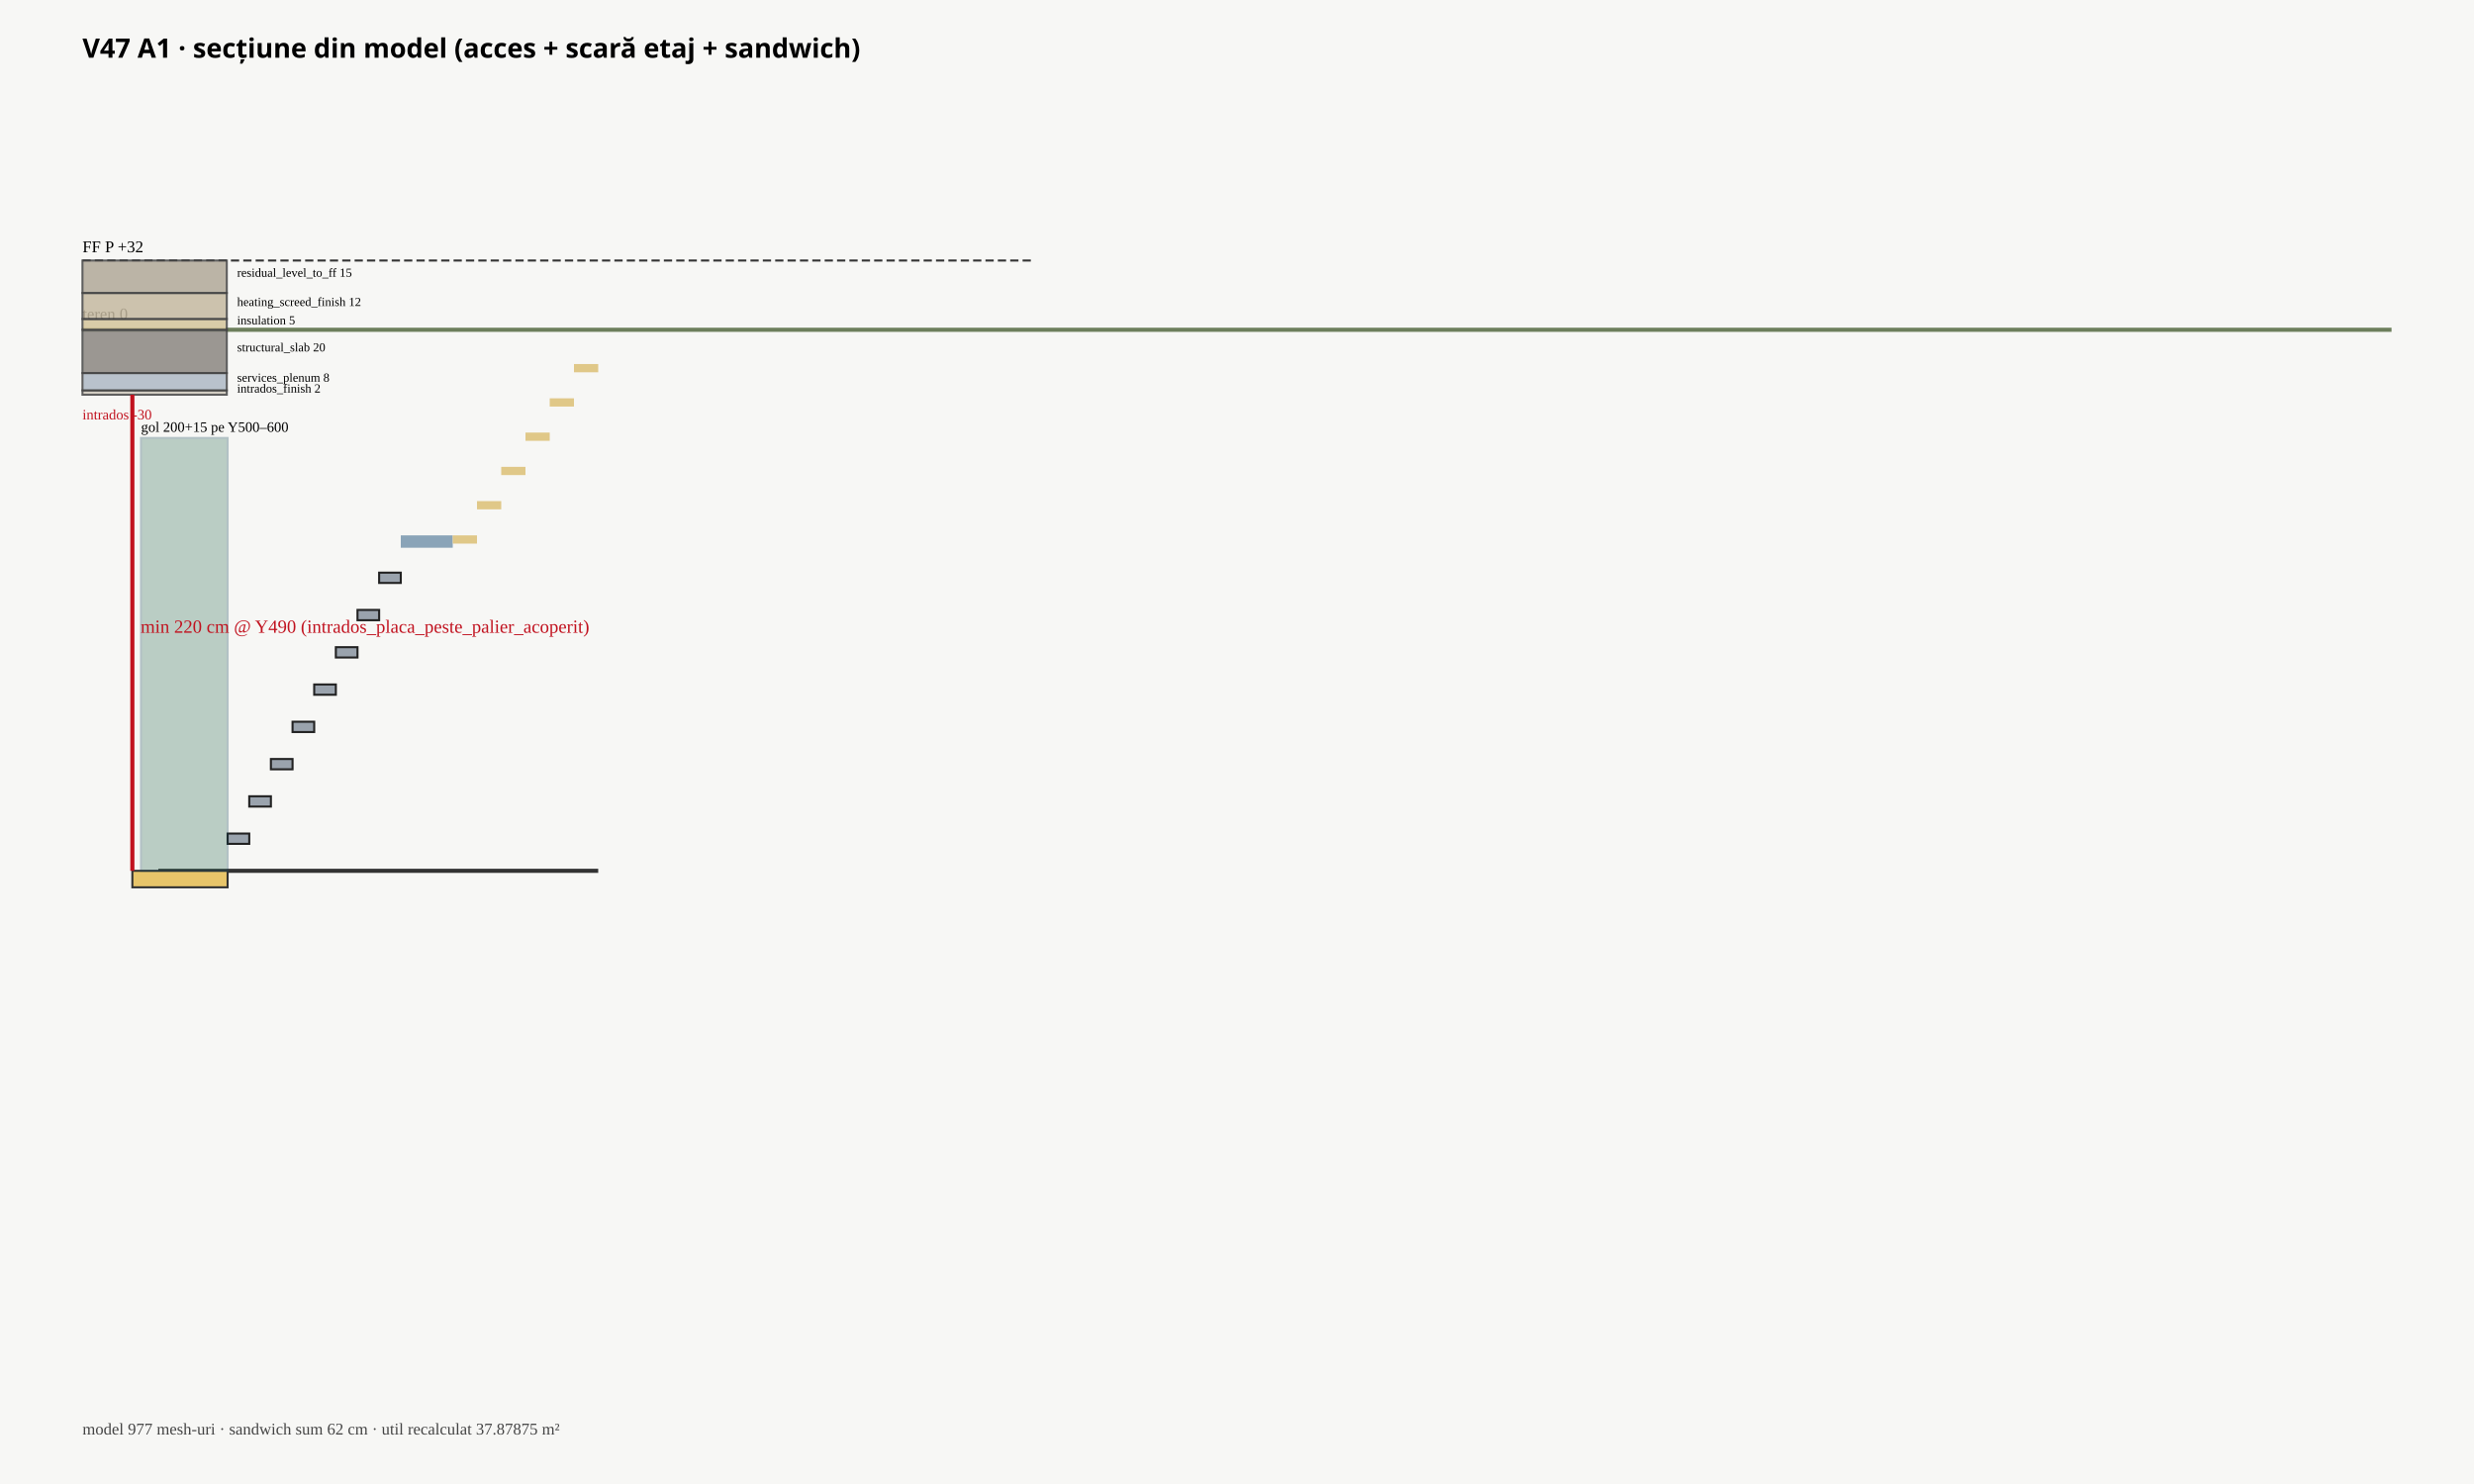
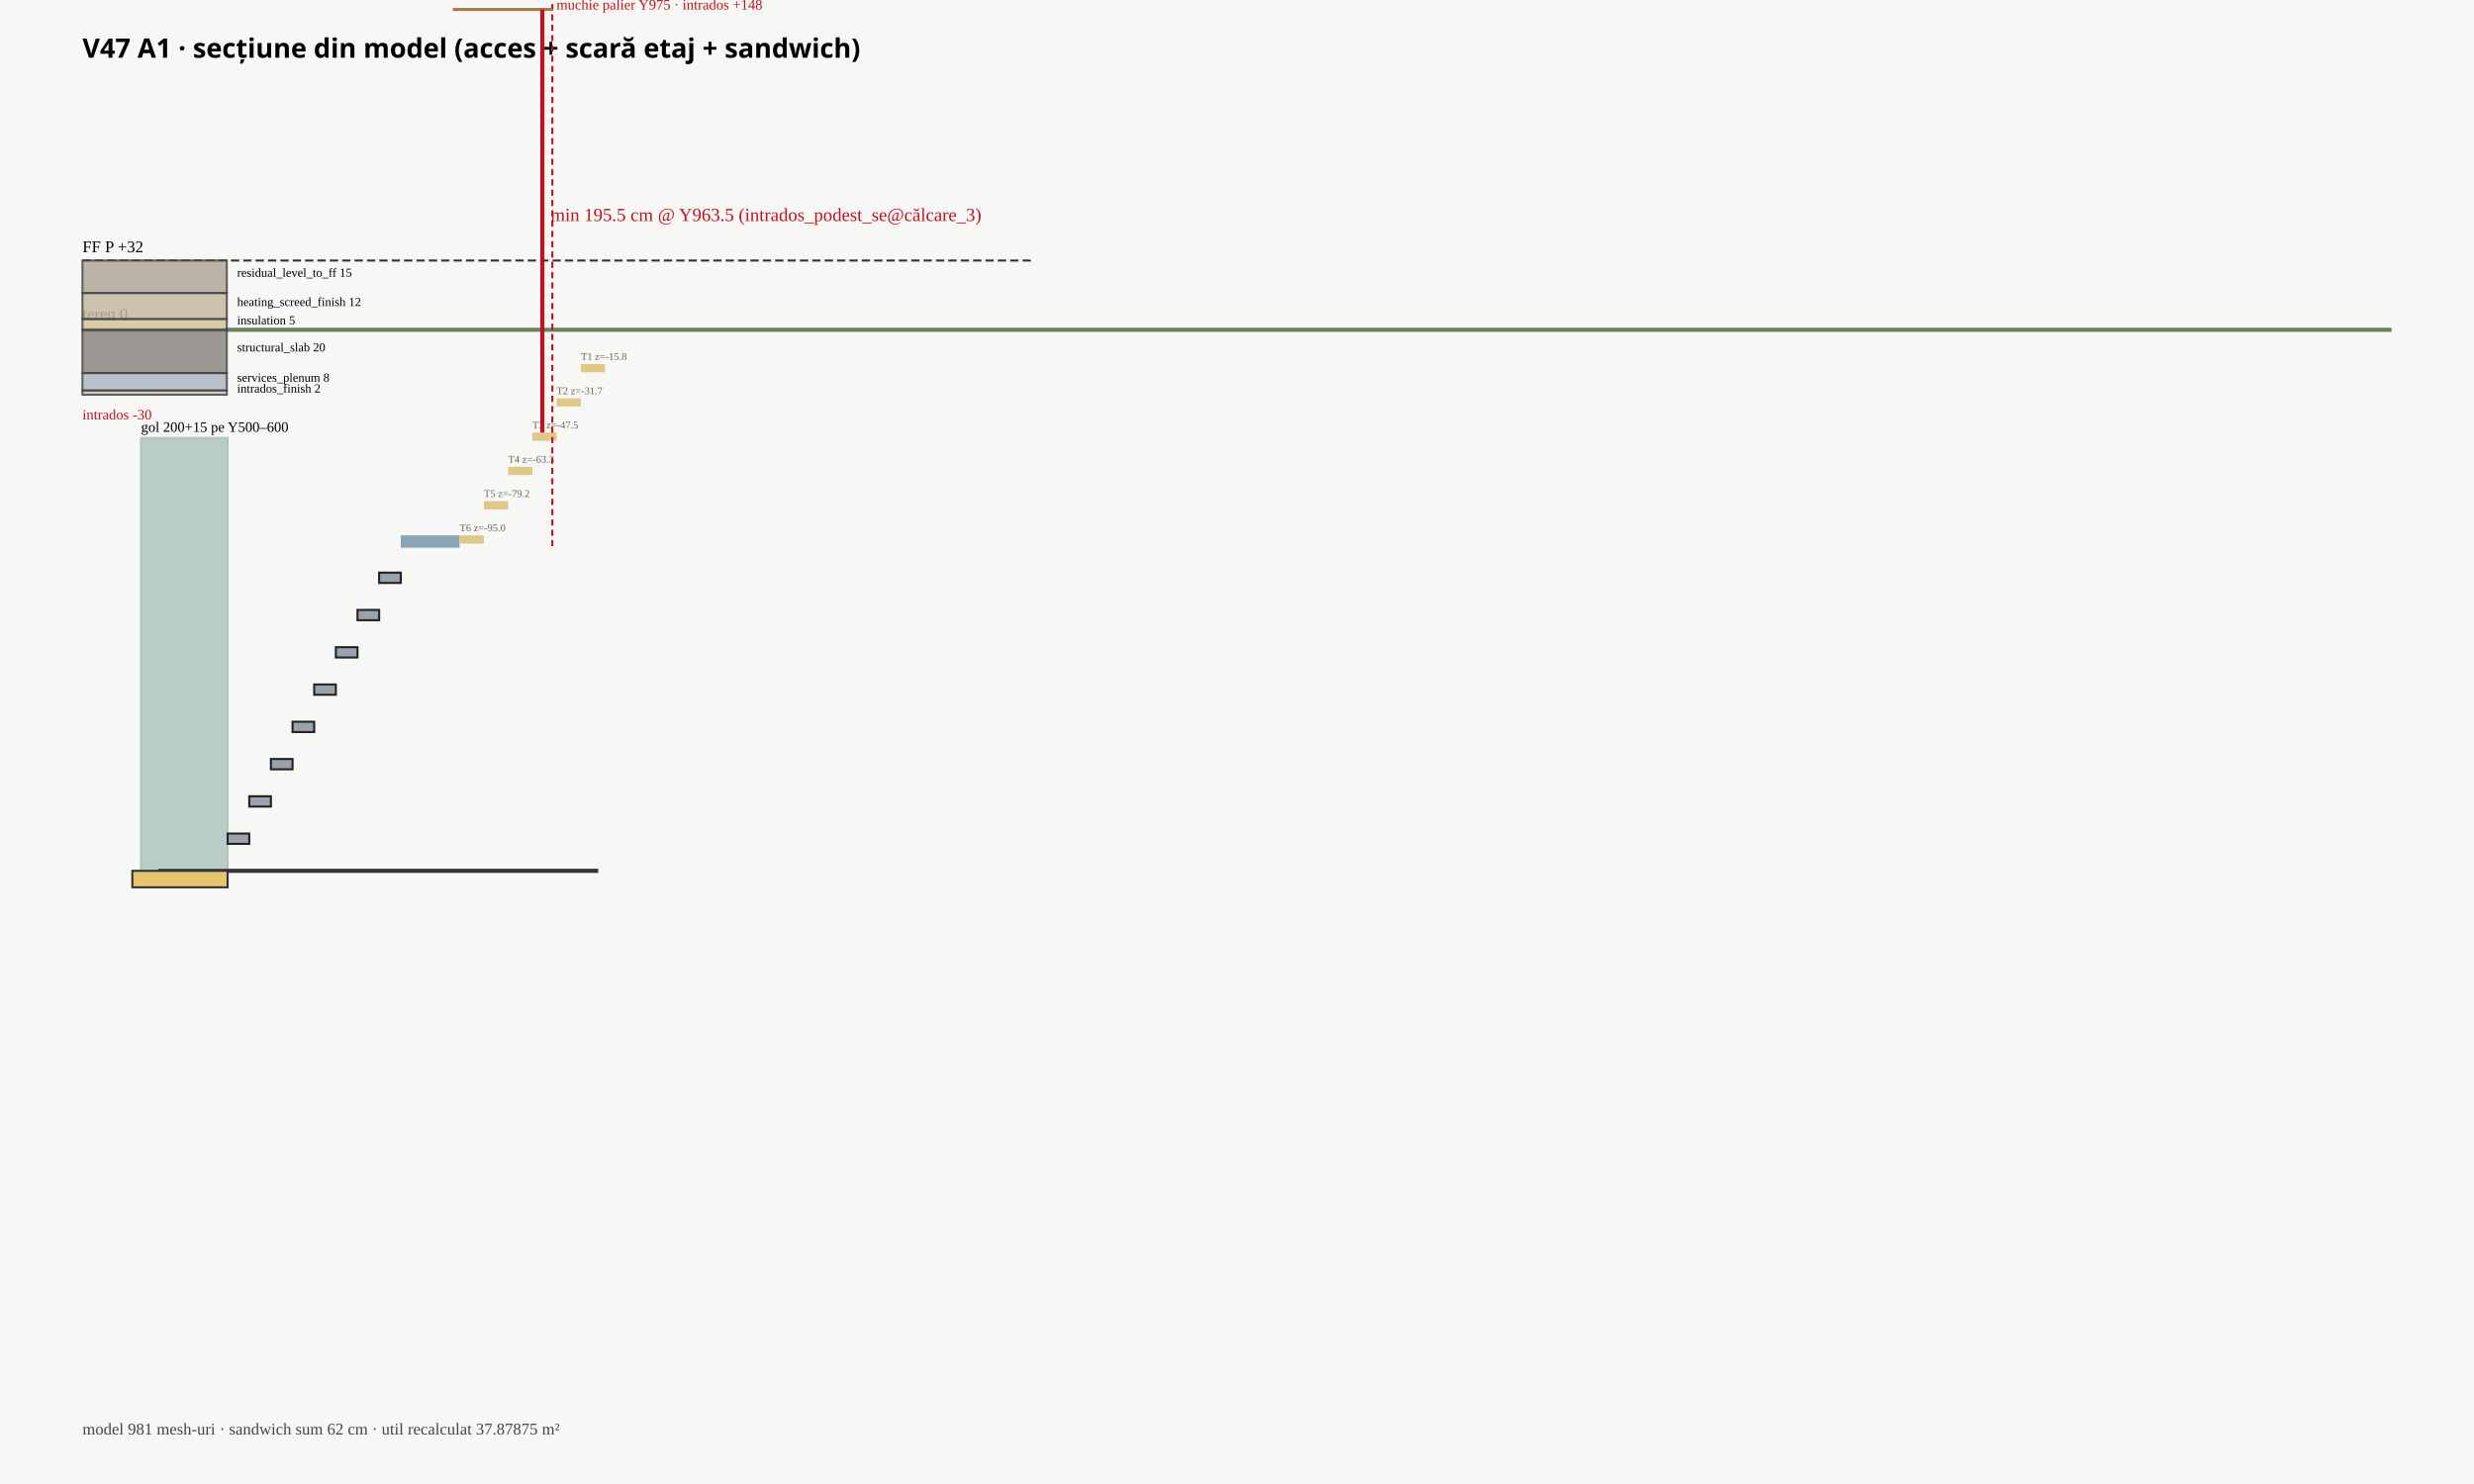
<svg xmlns="http://www.w3.org/2000/svg" width="1200" height="720" viewBox="0 0 1200 720">
  <rect width="100%" height="100%" fill="#f7f7f5" />
  <text x="40" y="28" font-size="13" font-weight="600" font-family="IBM Plex Sans,Segoe UI,sans-serif">V47 A1 · secțiune din model (acces + scară etaj + sandwich)</text>
  <line x1="40" y1="160" x2="1160" y2="160" stroke="#6d7f5c" stroke-width="2" />
  <text x="40" y="155" font-size="8">teren 0</text>
  <line x1="40" y1="126.4" x2="500" y2="126.4" stroke="#333" stroke-dasharray="4 2" />
  <text x="40" y="122.4" font-size="8">FF P +32</text>
  <line x1="40" y1="-176" x2="400" y2="-176" stroke="#555" stroke-dasharray="3 2" />
  <text x="40" y="-180" font-size="8">FF E +320</text>
  <rect x="40" y="189.4" width="70" height="2.1" fill="#cfc8bc" stroke="#444" opacity="0.85" />
  <text x="115" y="190.45" font-size="6">intrados_finish 2</text>
  <rect x="40" y="181" width="70" height="8.4" fill="#aeb8c4" stroke="#444" opacity="0.85" />
  <text x="115" y="185.2" font-size="6">services_plenum 8</text>
  <rect x="40" y="160" width="70" height="21" fill="#8b8680" stroke="#444" opacity="0.85" />
  <text x="115" y="170.5" font-size="6">structural_slab 20</text>
  <rect x="40" y="154.75" width="70" height="5.25" fill="#d4c49a" stroke="#444" opacity="0.85" />
  <text x="115" y="157.375" font-size="6">insulation 5</text>
  <rect x="40" y="142.15" width="70" height="12.6" fill="#c4b8a0" stroke="#444" opacity="0.85" />
  <text x="115" y="148.45" font-size="6">heating_screed_finish 12</text>
  <rect x="40" y="126.4" width="70" height="15.75" fill="#b0a898" stroke="#444" opacity="0.85" />
  <text x="115" y="134.275" font-size="6">residual_level_to_ff 15</text>
  <text x="40" y="203.5" font-size="7" fill="#c1121f">intrados -30</text>
  <line x1="76.8" y1="422.5" x2="290.16" y2="422.5" stroke="#333" stroke-width="2" />
  <rect x="207" y="-24.8" width="12.6" height="3.15" fill="#7a8390" stroke="#222" />
  <rect x="207" y="-24.79" width="12.6" height="21" fill="#5a6570" opacity="0.55" />
  <rect x="194.4" y="-41.6" width="12.6" height="3.15" fill="#7a8390" stroke="#222" />
  <rect x="194.4" y="-41.59" width="12.6" height="21" fill="#5a6570" opacity="0.55" />
  <rect x="181.8" y="-58.4" width="12.6" height="3.15" fill="#7a8390" stroke="#222" />
  <rect x="181.8" y="-58.39" width="12.6" height="21" fill="#5a6570" opacity="0.55" />
  <rect x="169.2" y="-75.2" width="12.6" height="3.15" fill="#7a8390" stroke="#222" />
  <rect x="169.2" y="-75.19" width="12.6" height="21" fill="#5a6570" opacity="0.55" />
  <rect x="156.6" y="-92" width="12.6" height="3.15" fill="#7a8390" stroke="#222" />
  <rect x="156.6" y="-91.99" width="12.6" height="21" fill="#5a6570" opacity="0.55" />
  <rect x="144" y="-108.8" width="12.6" height="3.15" fill="#7a8390" stroke="#222" />
  <rect x="144" y="-108.79" width="12.6" height="21" fill="#5a6570" opacity="0.55" />
  <rect x="131.4" y="-125.6" width="12.6" height="3.15" fill="#7a8390" stroke="#222" />
  <rect x="131.4" y="-125.59" width="12.6" height="21" fill="#5a6570" opacity="0.55" />
  <rect x="118.8" y="-142.4" width="12.6" height="3.15" fill="#7a8390" stroke="#222" />
  <rect x="118.8" y="-142.389" width="12.6" height="21" fill="#5a6570" opacity="0.55" />
  <rect x="106.2" y="-159.2" width="12.6" height="3.15" fill="#7a8390" stroke="#222" />
  <rect x="106.2" y="-159.19" width="12.6" height="21" fill="#5a6570" opacity="0.55" />
  <rect x="219.6" y="-8" width="48.3" height="6" fill="#c4b496" />
  <text x="223.8" y="-12" font-size="7">podest SE +128 vs FF</text>
  <rect x="55.8" y="-176" width="50.4" height="12.6" fill="#e4ddd0" stroke="#333" />
  <text x="55.8" y="-180" font-size="7">palier sup. etaj</text>
  <rect x="183.9" y="277.833" width="10.5" height="5" fill="#9aa3ad" stroke="#222" />
  <rect x="173.4" y="295.917" width="10.5" height="5" fill="#9aa3ad" stroke="#222" />
  <rect x="162.9" y="314" width="10.5" height="5" fill="#9aa3ad" stroke="#222" />
  <rect x="152.4" y="332.083" width="10.5" height="5" fill="#9aa3ad" stroke="#222" />
  <rect x="141.9" y="350.167" width="10.5" height="5" fill="#9aa3ad" stroke="#222" />
  <rect x="131.4" y="368.25" width="10.5" height="5" fill="#9aa3ad" stroke="#222" />
  <rect x="120.9" y="386.333" width="10.5" height="5" fill="#9aa3ad" stroke="#222" />
  <rect x="110.4" y="404.417" width="10.5" height="5" fill="#9aa3ad" stroke="#222" />
-   <rect x="194.4" y="259.75" width="25.2" height="6" fill="#8aa4b8" />
+   <rect x="194.4" y="259.75" width="28.56" height="6" fill="#8aa4b8" />
  <rect x="64.2" y="422.5" width="46.2" height="8" fill="#e8c56a" stroke="#333" />
  <rect x="68.4" y="212.5" width="42" height="210" fill="#2d6a4f" opacity="0.3" stroke="#145" />
  <text x="68.4" y="209.5" font-size="7">gol 200+15 pe Y500–600</text>
-   <rect x="278.4" y="176.625" width="11.76" height="4" fill="#e0c888" />
-   <rect x="266.64" y="193.25" width="11.76" height="4" fill="#e0c888" />
-   <rect x="254.88" y="209.875" width="11.76" height="4" fill="#e0c888" />
-   <rect x="243.12" y="226.5" width="11.76" height="4" fill="#e0c888" />
-   <rect x="231.36" y="243.125" width="11.76" height="4" fill="#e0c888" />
-   <rect x="219.6" y="259.75" width="11.76" height="4" fill="#e0c888" />
-   <line x1="64.2" y1="422.5" x2="64.2" y2="191.5" stroke="#c1121f" stroke-width="2" />
-   <text x="68.2" y="307" font-size="9" fill="#c1121f">min 220 cm @ Y490 (intrados_placa_peste_palier_acoperit)</text>
-   <text x="40" y="696" font-size="8" fill="#444">model 977 mesh-uri · sandwich sum 62 cm · util recalculat 37.87875 m²</text>
+   <rect x="281.76" y="176.625" width="11.76" height="4" fill="#e0c888" />
+   <text x="281.76" y="174.625" font-size="5" fill="#665">T1 z=-15.8</text>
+   <rect x="270" y="193.25" width="11.76" height="4" fill="#e0c888" />
+   <text x="270" y="191.25" font-size="5" fill="#665">T2 z=-31.7</text>
+   <rect x="258.24" y="209.875" width="11.76" height="4" fill="#e0c888" />
+   <text x="258.24" y="207.875" font-size="5" fill="#665">T3 z=-47.5</text>
+   <rect x="246.48" y="226.5" width="11.76" height="4" fill="#e0c888" />
+   <text x="246.48" y="224.5" font-size="5" fill="#665">T4 z=-63.3</text>
+   <rect x="234.72" y="243.125" width="11.76" height="4" fill="#e0c888" />
+   <text x="234.72" y="241.125" font-size="5" fill="#665">T5 z=-79.2</text>
+   <rect x="222.96" y="259.75" width="11.76" height="4" fill="#e0c888" />
+   <text x="222.96" y="257.75" font-size="5" fill="#665">T6 z=-95.0</text>
+   <line x1="267.9" y1="265" x2="267.9" y2="-50" stroke="#c1121f" stroke-dasharray="3 2" />
+   <text x="269.9" y="4.6" font-size="7" fill="#c1121f">muchie palier Y975 · intrados +148</text>
+   <line x1="219.6" y1="4.6" x2="267.9" y2="4.6" stroke="#a67c52" stroke-width="1.5" />
+   <line x1="263.07" y1="209.875" x2="263.07" y2="4.6" stroke="#c1121f" stroke-width="2" />
+   <text x="267.07" y="107.237" font-size="9" fill="#c1121f">min 195.5 cm @ Y963.5 (intrados_podest_se@călcare_3)</text>
+   <text x="40" y="696" font-size="8" fill="#444">model 981 mesh-uri · sandwich sum 62 cm · util recalculat 37.87875 m²</text>
</svg>
